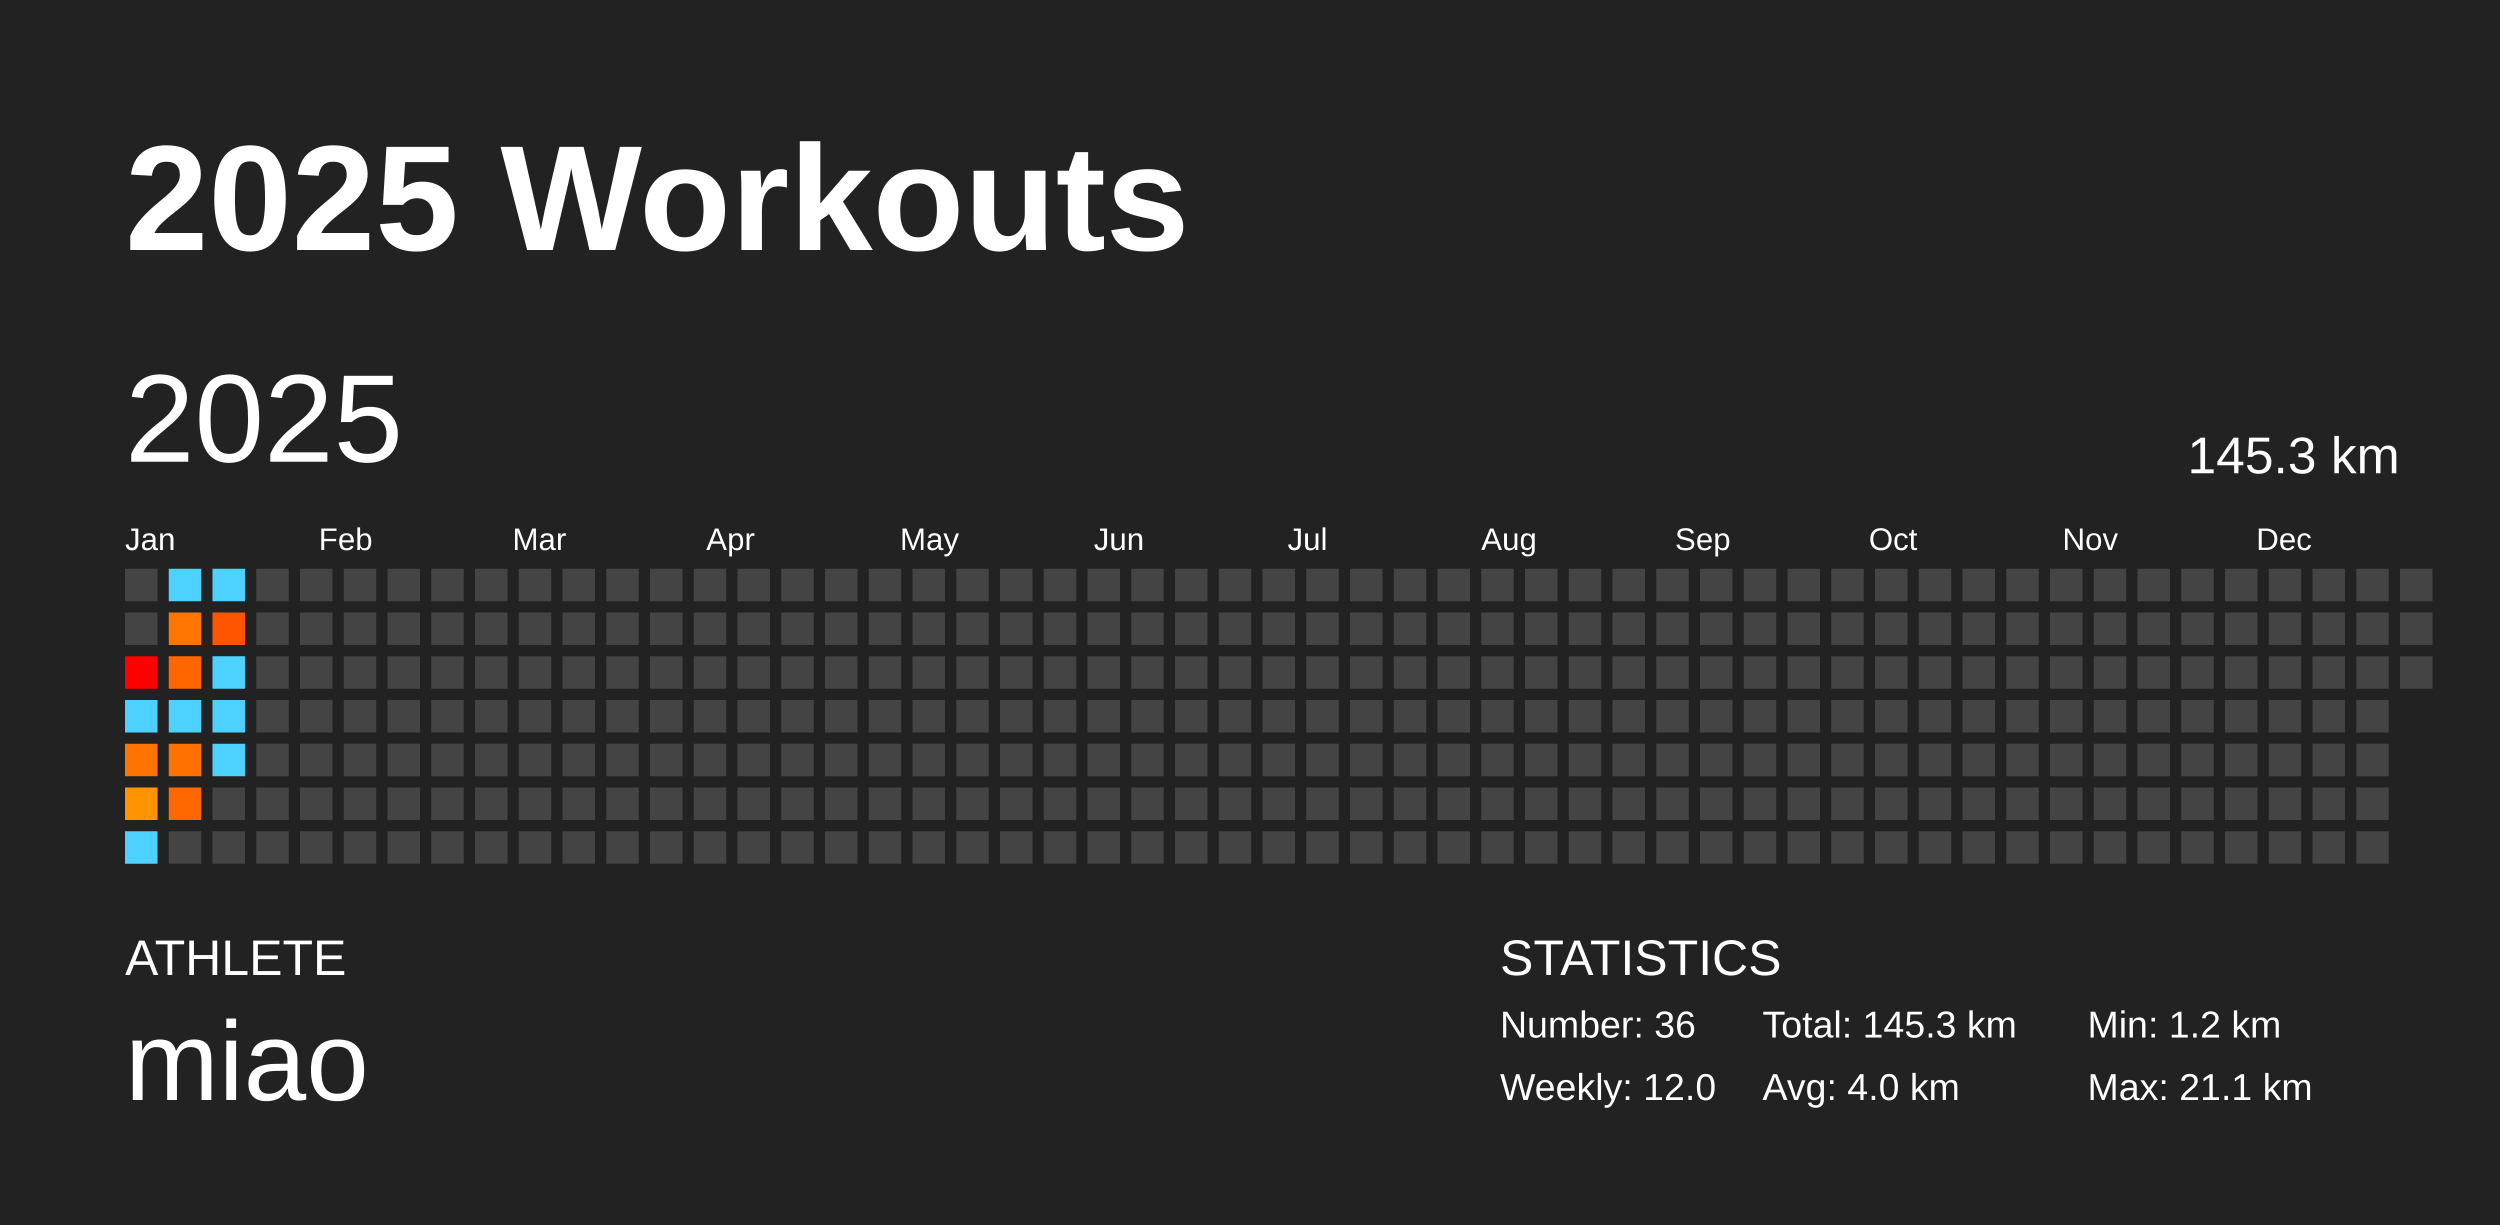
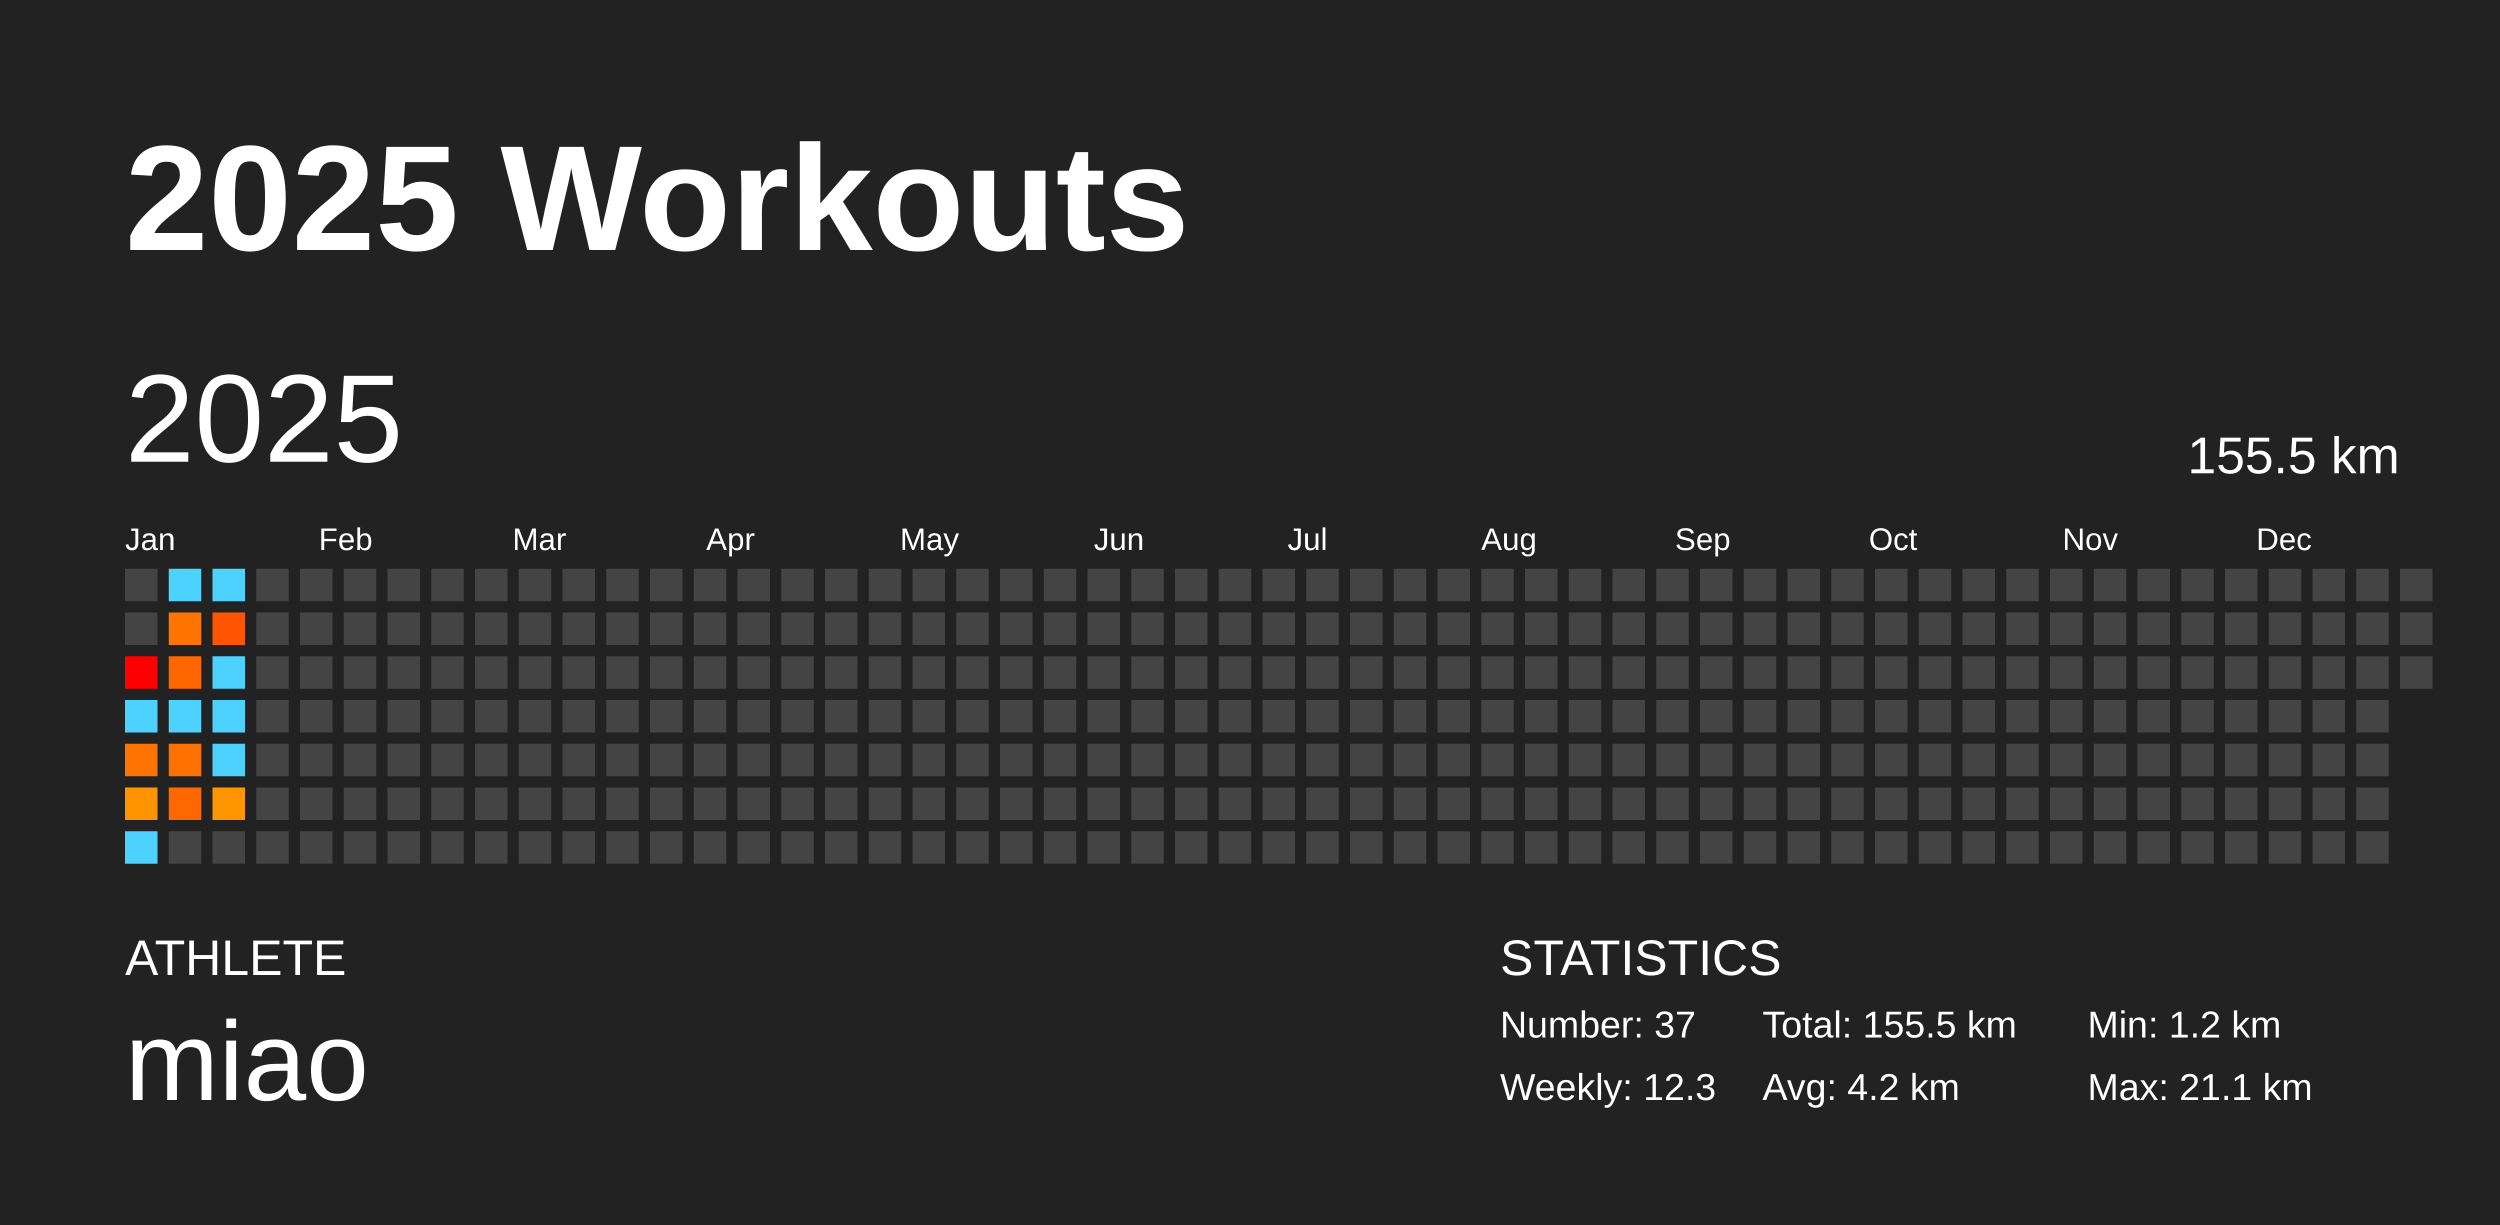
<svg xmlns="http://www.w3.org/2000/svg" baseProfile="full" height="98mm" version="1.1" viewBox="0,0,200,98" width="200mm">
  <defs />
  <rect fill="#222222" height="98" width="200" x="0" y="0" />
  <text fill="#FFFFFF" style="font-size:12px; font-family:Arial; font-weight:bold;" x="10" y="20">2025 Workouts</text>
  <text fill="#FFFFFF" style="font-size:4px; font-family:Arial" x="10" y="78">ATHLETE</text>
  <text fill="#FFFFFF" style="font-size:9px; font-family:Arial" x="10" y="88">miao</text>
  <text fill="#FFFFFF" style="font-size:4px; font-family:Arial" x="120" y="78">STATISTICS</text>
-   <text fill="#FFFFFF" style="font-size:3px; font-family:Arial" x="120" y="83">Number: 36</text>
-   <text fill="#FFFFFF" style="font-size:3px; font-family:Arial" x="120" y="88">Weekly: 12.0</text>
-   <text fill="#FFFFFF" style="font-size:3px; font-family:Arial" x="141" y="83">Total: 145.3 km</text>
-   <text fill="#FFFFFF" style="font-size:3px; font-family:Arial" x="141" y="88">Avg: 4.0 km</text>
+   <text fill="#FFFFFF" style="font-size:3px; font-family:Arial" x="120" y="83">Number: 37</text>
+   <text fill="#FFFFFF" style="font-size:3px; font-family:Arial" x="120" y="88">Weekly: 12.3</text>
+   <text fill="#FFFFFF" style="font-size:3px; font-family:Arial" x="141" y="83">Total: 155.5 km</text>
+   <text fill="#FFFFFF" style="font-size:3px; font-family:Arial" x="141" y="88">Avg: 4.2 km</text>
  <text fill="#FFFFFF" style="font-size:3px; font-family:Arial" x="167" y="83">Min: 1.2 km</text>
  <text fill="#FFFFFF" style="font-size:3px; font-family:Arial" x="167" y="88">Max: 21.1 km</text>
  <text dominant-baseline="hanging" fill="#FFFFFF" style="font-size:10.0px; font-family:Arial;" x="10" y="30">2025</text>
-   <text dominant-baseline="hanging" fill="#FFFFFF" style="font-size:4.125px; font-family:Arial;" x="175" y="35">145.3 km</text>
+   <text dominant-baseline="hanging" fill="#FFFFFF" style="font-size:4.125px; font-family:Arial;" x="175" y="35">155.5 km</text>
  <text fill="#FFFFFF" style="font-size:2.5px; font-family:Arial" x="10.0" y="44">Jan</text>
  <text fill="#FFFFFF" style="font-size:2.5px; font-family:Arial" x="25.5" y="44">Feb</text>
  <text fill="#FFFFFF" style="font-size:2.5px; font-family:Arial" x="41.0" y="44">Mar</text>
  <text fill="#FFFFFF" style="font-size:2.5px; font-family:Arial" x="56.5" y="44">Apr</text>
  <text fill="#FFFFFF" style="font-size:2.5px; font-family:Arial" x="72.0" y="44">May</text>
  <text fill="#FFFFFF" style="font-size:2.5px; font-family:Arial" x="87.5" y="44">Jun</text>
  <text fill="#FFFFFF" style="font-size:2.5px; font-family:Arial" x="103.0" y="44">Jul</text>
  <text fill="#FFFFFF" style="font-size:2.5px; font-family:Arial" x="118.5" y="44">Aug</text>
  <text fill="#FFFFFF" style="font-size:2.5px; font-family:Arial" x="134.0" y="44">Sep</text>
  <text fill="#FFFFFF" style="font-size:2.5px; font-family:Arial" x="149.5" y="44">Oct</text>
  <text fill="#FFFFFF" style="font-size:2.5px; font-family:Arial" x="165.0" y="44">Nov</text>
  <text fill="#FFFFFF" style="font-size:2.5px; font-family:Arial" x="180.5" y="44">Dec</text>
  <rect fill="#444444" height="2.6" width="2.6" x="10.0" y="45.5" />
  <rect fill="#444444" height="2.6" width="2.6" x="10.0" y="49.0" />
  <rect fill="red" height="2.6" width="2.6" x="10.0" y="52.5" />
  <rect fill="#4dd2ff" height="2.6" width="2.6" x="10.0" y="56.0" />
  <rect fill="#ff7300" height="2.6" width="2.6" x="10.0" y="59.5" />
  <rect fill="#ff9400" height="2.6" width="2.6" x="10.0" y="63.0" />
  <rect fill="#4dd2ff" height="2.6" width="2.6" x="10.0" y="66.5" />
  <rect fill="#4dd2ff" height="2.6" width="2.6" x="13.5" y="45.5" />
  <rect fill="#ff7500" height="2.6" width="2.6" x="13.5" y="49.0" />
  <rect fill="#ff6600" height="2.6" width="2.6" x="13.5" y="52.5" />
  <rect fill="#4dd2ff" height="2.6" width="2.6" x="13.5" y="56.0" />
  <rect fill="#ff7100" height="2.6" width="2.6" x="13.5" y="59.5" />
  <rect fill="#ff6800" height="2.6" width="2.6" x="13.5" y="63.0" />
  <rect fill="#444444" height="2.6" width="2.6" x="13.5" y="66.5" />
  <rect fill="#4dd2ff" height="2.6" width="2.6" x="17.0" y="45.5" />
  <rect fill="#ff5500" height="2.6" width="2.6" x="17.0" y="49.0" />
  <rect fill="#4dd2ff" height="2.6" width="2.6" x="17.0" y="52.5" />
  <rect fill="#4dd2ff" height="2.6" width="2.6" x="17.0" y="56.0" />
  <rect fill="#4dd2ff" height="2.6" width="2.6" x="17.0" y="59.5" />
-   <rect fill="#444444" height="2.6" width="2.6" x="17.0" y="63.0" />
+   <rect fill="#ff9600" height="2.6" width="2.6" x="17.0" y="63.0" />
  <rect fill="#444444" height="2.6" width="2.6" x="17.0" y="66.5" />
  <rect fill="#444444" height="2.6" width="2.6" x="20.5" y="45.5" />
  <rect fill="#444444" height="2.6" width="2.6" x="20.5" y="49.0" />
  <rect fill="#444444" height="2.6" width="2.6" x="20.5" y="52.5" />
  <rect fill="#444444" height="2.6" width="2.6" x="20.5" y="56.0" />
  <rect fill="#444444" height="2.6" width="2.6" x="20.5" y="59.5" />
  <rect fill="#444444" height="2.6" width="2.6" x="20.5" y="63.0" />
  <rect fill="#444444" height="2.6" width="2.6" x="20.5" y="66.5" />
  <rect fill="#444444" height="2.6" width="2.6" x="24.0" y="45.5" />
  <rect fill="#444444" height="2.6" width="2.6" x="24.0" y="49.0" />
  <rect fill="#444444" height="2.6" width="2.6" x="24.0" y="52.5" />
  <rect fill="#444444" height="2.6" width="2.6" x="24.0" y="56.0" />
  <rect fill="#444444" height="2.6" width="2.6" x="24.0" y="59.5" />
  <rect fill="#444444" height="2.6" width="2.6" x="24.0" y="63.0" />
  <rect fill="#444444" height="2.6" width="2.6" x="24.0" y="66.5" />
  <rect fill="#444444" height="2.6" width="2.6" x="27.5" y="45.5" />
  <rect fill="#444444" height="2.6" width="2.6" x="27.5" y="49.0" />
  <rect fill="#444444" height="2.6" width="2.6" x="27.5" y="52.5" />
  <rect fill="#444444" height="2.6" width="2.6" x="27.5" y="56.0" />
  <rect fill="#444444" height="2.6" width="2.6" x="27.5" y="59.5" />
  <rect fill="#444444" height="2.6" width="2.6" x="27.5" y="63.0" />
  <rect fill="#444444" height="2.6" width="2.6" x="27.5" y="66.5" />
  <rect fill="#444444" height="2.6" width="2.6" x="31.0" y="45.5" />
  <rect fill="#444444" height="2.6" width="2.6" x="31.0" y="49.0" />
  <rect fill="#444444" height="2.6" width="2.6" x="31.0" y="52.5" />
  <rect fill="#444444" height="2.6" width="2.6" x="31.0" y="56.0" />
  <rect fill="#444444" height="2.6" width="2.6" x="31.0" y="59.5" />
  <rect fill="#444444" height="2.6" width="2.6" x="31.0" y="63.0" />
  <rect fill="#444444" height="2.6" width="2.6" x="31.0" y="66.5" />
  <rect fill="#444444" height="2.6" width="2.6" x="34.5" y="45.5" />
  <rect fill="#444444" height="2.6" width="2.6" x="34.5" y="49.0" />
  <rect fill="#444444" height="2.6" width="2.6" x="34.5" y="52.5" />
  <rect fill="#444444" height="2.6" width="2.6" x="34.5" y="56.0" />
  <rect fill="#444444" height="2.6" width="2.6" x="34.5" y="59.5" />
  <rect fill="#444444" height="2.6" width="2.6" x="34.5" y="63.0" />
  <rect fill="#444444" height="2.6" width="2.6" x="34.5" y="66.5" />
  <rect fill="#444444" height="2.6" width="2.6" x="38.0" y="45.5" />
  <rect fill="#444444" height="2.6" width="2.6" x="38.0" y="49.0" />
  <rect fill="#444444" height="2.6" width="2.6" x="38.0" y="52.5" />
  <rect fill="#444444" height="2.6" width="2.6" x="38.0" y="56.0" />
  <rect fill="#444444" height="2.6" width="2.6" x="38.0" y="59.5" />
  <rect fill="#444444" height="2.6" width="2.6" x="38.0" y="63.0" />
  <rect fill="#444444" height="2.6" width="2.6" x="38.0" y="66.5" />
  <rect fill="#444444" height="2.6" width="2.6" x="41.5" y="45.5" />
  <rect fill="#444444" height="2.6" width="2.6" x="41.5" y="49.0" />
  <rect fill="#444444" height="2.6" width="2.6" x="41.5" y="52.5" />
  <rect fill="#444444" height="2.6" width="2.6" x="41.5" y="56.0" />
  <rect fill="#444444" height="2.6" width="2.6" x="41.5" y="59.5" />
  <rect fill="#444444" height="2.6" width="2.6" x="41.5" y="63.0" />
  <rect fill="#444444" height="2.6" width="2.6" x="41.5" y="66.5" />
  <rect fill="#444444" height="2.6" width="2.6" x="45.0" y="45.5" />
  <rect fill="#444444" height="2.6" width="2.6" x="45.0" y="49.0" />
  <rect fill="#444444" height="2.6" width="2.6" x="45.0" y="52.5" />
  <rect fill="#444444" height="2.6" width="2.6" x="45.0" y="56.0" />
  <rect fill="#444444" height="2.6" width="2.6" x="45.0" y="59.5" />
  <rect fill="#444444" height="2.6" width="2.6" x="45.0" y="63.0" />
  <rect fill="#444444" height="2.6" width="2.6" x="45.0" y="66.5" />
  <rect fill="#444444" height="2.6" width="2.6" x="48.5" y="45.5" />
  <rect fill="#444444" height="2.6" width="2.6" x="48.5" y="49.0" />
  <rect fill="#444444" height="2.6" width="2.6" x="48.5" y="52.5" />
  <rect fill="#444444" height="2.6" width="2.6" x="48.5" y="56.0" />
  <rect fill="#444444" height="2.6" width="2.6" x="48.5" y="59.5" />
  <rect fill="#444444" height="2.6" width="2.6" x="48.5" y="63.0" />
  <rect fill="#444444" height="2.6" width="2.6" x="48.5" y="66.5" />
  <rect fill="#444444" height="2.6" width="2.6" x="52.0" y="45.5" />
  <rect fill="#444444" height="2.6" width="2.6" x="52.0" y="49.0" />
  <rect fill="#444444" height="2.6" width="2.6" x="52.0" y="52.5" />
  <rect fill="#444444" height="2.6" width="2.6" x="52.0" y="56.0" />
  <rect fill="#444444" height="2.6" width="2.6" x="52.0" y="59.5" />
  <rect fill="#444444" height="2.6" width="2.6" x="52.0" y="63.0" />
  <rect fill="#444444" height="2.6" width="2.6" x="52.0" y="66.5" />
  <rect fill="#444444" height="2.6" width="2.6" x="55.5" y="45.5" />
  <rect fill="#444444" height="2.6" width="2.6" x="55.5" y="49.0" />
  <rect fill="#444444" height="2.6" width="2.6" x="55.5" y="52.5" />
  <rect fill="#444444" height="2.6" width="2.6" x="55.5" y="56.0" />
  <rect fill="#444444" height="2.6" width="2.6" x="55.5" y="59.5" />
  <rect fill="#444444" height="2.6" width="2.6" x="55.5" y="63.0" />
  <rect fill="#444444" height="2.6" width="2.6" x="55.5" y="66.5" />
  <rect fill="#444444" height="2.6" width="2.6" x="59.0" y="45.5" />
  <rect fill="#444444" height="2.6" width="2.6" x="59.0" y="49.0" />
  <rect fill="#444444" height="2.6" width="2.6" x="59.0" y="52.5" />
  <rect fill="#444444" height="2.6" width="2.6" x="59.0" y="56.0" />
  <rect fill="#444444" height="2.6" width="2.6" x="59.0" y="59.5" />
  <rect fill="#444444" height="2.6" width="2.6" x="59.0" y="63.0" />
  <rect fill="#444444" height="2.6" width="2.6" x="59.0" y="66.5" />
  <rect fill="#444444" height="2.6" width="2.6" x="62.5" y="45.5" />
  <rect fill="#444444" height="2.6" width="2.6" x="62.5" y="49.0" />
  <rect fill="#444444" height="2.6" width="2.6" x="62.5" y="52.5" />
  <rect fill="#444444" height="2.6" width="2.6" x="62.5" y="56.0" />
  <rect fill="#444444" height="2.6" width="2.6" x="62.5" y="59.5" />
  <rect fill="#444444" height="2.6" width="2.6" x="62.5" y="63.0" />
  <rect fill="#444444" height="2.6" width="2.6" x="62.5" y="66.5" />
  <rect fill="#444444" height="2.6" width="2.6" x="66.0" y="45.5" />
  <rect fill="#444444" height="2.6" width="2.6" x="66.0" y="49.0" />
  <rect fill="#444444" height="2.6" width="2.6" x="66.0" y="52.5" />
  <rect fill="#444444" height="2.6" width="2.6" x="66.0" y="56.0" />
  <rect fill="#444444" height="2.6" width="2.6" x="66.0" y="59.5" />
  <rect fill="#444444" height="2.6" width="2.6" x="66.0" y="63.0" />
  <rect fill="#444444" height="2.6" width="2.6" x="66.0" y="66.5" />
  <rect fill="#444444" height="2.6" width="2.6" x="69.5" y="45.5" />
  <rect fill="#444444" height="2.6" width="2.6" x="69.5" y="49.0" />
  <rect fill="#444444" height="2.6" width="2.6" x="69.5" y="52.5" />
  <rect fill="#444444" height="2.6" width="2.6" x="69.5" y="56.0" />
  <rect fill="#444444" height="2.6" width="2.6" x="69.5" y="59.5" />
  <rect fill="#444444" height="2.6" width="2.6" x="69.5" y="63.0" />
  <rect fill="#444444" height="2.6" width="2.6" x="69.5" y="66.5" />
  <rect fill="#444444" height="2.6" width="2.6" x="73.0" y="45.5" />
  <rect fill="#444444" height="2.6" width="2.6" x="73.0" y="49.0" />
  <rect fill="#444444" height="2.6" width="2.6" x="73.0" y="52.5" />
  <rect fill="#444444" height="2.6" width="2.6" x="73.0" y="56.0" />
  <rect fill="#444444" height="2.6" width="2.6" x="73.0" y="59.5" />
  <rect fill="#444444" height="2.6" width="2.6" x="73.0" y="63.0" />
  <rect fill="#444444" height="2.6" width="2.6" x="73.0" y="66.5" />
  <rect fill="#444444" height="2.6" width="2.6" x="76.5" y="45.5" />
  <rect fill="#444444" height="2.6" width="2.6" x="76.5" y="49.0" />
  <rect fill="#444444" height="2.6" width="2.6" x="76.5" y="52.5" />
  <rect fill="#444444" height="2.6" width="2.6" x="76.5" y="56.0" />
  <rect fill="#444444" height="2.6" width="2.6" x="76.5" y="59.5" />
  <rect fill="#444444" height="2.6" width="2.6" x="76.5" y="63.0" />
  <rect fill="#444444" height="2.6" width="2.6" x="76.5" y="66.5" />
  <rect fill="#444444" height="2.6" width="2.6" x="80.0" y="45.5" />
  <rect fill="#444444" height="2.6" width="2.6" x="80.0" y="49.0" />
  <rect fill="#444444" height="2.6" width="2.6" x="80.0" y="52.5" />
  <rect fill="#444444" height="2.6" width="2.6" x="80.0" y="56.0" />
  <rect fill="#444444" height="2.6" width="2.6" x="80.0" y="59.5" />
  <rect fill="#444444" height="2.6" width="2.6" x="80.0" y="63.0" />
  <rect fill="#444444" height="2.6" width="2.6" x="80.0" y="66.5" />
  <rect fill="#444444" height="2.6" width="2.6" x="83.5" y="45.5" />
  <rect fill="#444444" height="2.6" width="2.6" x="83.5" y="49.0" />
  <rect fill="#444444" height="2.6" width="2.6" x="83.5" y="52.5" />
  <rect fill="#444444" height="2.6" width="2.6" x="83.5" y="56.0" />
  <rect fill="#444444" height="2.6" width="2.6" x="83.5" y="59.5" />
  <rect fill="#444444" height="2.6" width="2.6" x="83.5" y="63.0" />
  <rect fill="#444444" height="2.6" width="2.6" x="83.5" y="66.5" />
  <rect fill="#444444" height="2.6" width="2.6" x="87.0" y="45.5" />
  <rect fill="#444444" height="2.6" width="2.6" x="87.0" y="49.0" />
  <rect fill="#444444" height="2.6" width="2.6" x="87.0" y="52.5" />
  <rect fill="#444444" height="2.6" width="2.6" x="87.0" y="56.0" />
  <rect fill="#444444" height="2.6" width="2.6" x="87.0" y="59.5" />
  <rect fill="#444444" height="2.6" width="2.6" x="87.0" y="63.0" />
  <rect fill="#444444" height="2.6" width="2.6" x="87.0" y="66.5" />
  <rect fill="#444444" height="2.6" width="2.6" x="90.5" y="45.5" />
  <rect fill="#444444" height="2.6" width="2.6" x="90.5" y="49.0" />
  <rect fill="#444444" height="2.6" width="2.6" x="90.5" y="52.5" />
  <rect fill="#444444" height="2.6" width="2.6" x="90.5" y="56.0" />
  <rect fill="#444444" height="2.6" width="2.6" x="90.5" y="59.5" />
  <rect fill="#444444" height="2.6" width="2.6" x="90.5" y="63.0" />
  <rect fill="#444444" height="2.6" width="2.6" x="90.5" y="66.5" />
  <rect fill="#444444" height="2.6" width="2.6" x="94.0" y="45.5" />
  <rect fill="#444444" height="2.6" width="2.6" x="94.0" y="49.0" />
  <rect fill="#444444" height="2.6" width="2.6" x="94.0" y="52.5" />
  <rect fill="#444444" height="2.6" width="2.6" x="94.0" y="56.0" />
  <rect fill="#444444" height="2.6" width="2.6" x="94.0" y="59.5" />
  <rect fill="#444444" height="2.6" width="2.6" x="94.0" y="63.0" />
  <rect fill="#444444" height="2.6" width="2.6" x="94.0" y="66.5" />
  <rect fill="#444444" height="2.6" width="2.6" x="97.5" y="45.5" />
  <rect fill="#444444" height="2.6" width="2.6" x="97.5" y="49.0" />
  <rect fill="#444444" height="2.6" width="2.6" x="97.5" y="52.5" />
  <rect fill="#444444" height="2.6" width="2.6" x="97.5" y="56.0" />
  <rect fill="#444444" height="2.6" width="2.6" x="97.5" y="59.5" />
  <rect fill="#444444" height="2.6" width="2.6" x="97.5" y="63.0" />
  <rect fill="#444444" height="2.6" width="2.6" x="97.5" y="66.5" />
  <rect fill="#444444" height="2.6" width="2.6" x="101.0" y="45.5" />
  <rect fill="#444444" height="2.6" width="2.6" x="101.0" y="49.0" />
  <rect fill="#444444" height="2.6" width="2.6" x="101.0" y="52.5" />
  <rect fill="#444444" height="2.6" width="2.6" x="101.0" y="56.0" />
  <rect fill="#444444" height="2.6" width="2.6" x="101.0" y="59.5" />
  <rect fill="#444444" height="2.6" width="2.6" x="101.0" y="63.0" />
  <rect fill="#444444" height="2.6" width="2.6" x="101.0" y="66.5" />
  <rect fill="#444444" height="2.6" width="2.6" x="104.5" y="45.5" />
  <rect fill="#444444" height="2.6" width="2.6" x="104.5" y="49.0" />
  <rect fill="#444444" height="2.6" width="2.6" x="104.5" y="52.5" />
  <rect fill="#444444" height="2.6" width="2.6" x="104.5" y="56.0" />
  <rect fill="#444444" height="2.6" width="2.6" x="104.5" y="59.5" />
  <rect fill="#444444" height="2.6" width="2.6" x="104.5" y="63.0" />
  <rect fill="#444444" height="2.6" width="2.6" x="104.5" y="66.5" />
  <rect fill="#444444" height="2.6" width="2.6" x="108.0" y="45.5" />
  <rect fill="#444444" height="2.6" width="2.6" x="108.0" y="49.0" />
  <rect fill="#444444" height="2.6" width="2.6" x="108.0" y="52.5" />
  <rect fill="#444444" height="2.6" width="2.6" x="108.0" y="56.0" />
  <rect fill="#444444" height="2.6" width="2.6" x="108.0" y="59.5" />
  <rect fill="#444444" height="2.6" width="2.6" x="108.0" y="63.0" />
  <rect fill="#444444" height="2.6" width="2.6" x="108.0" y="66.5" />
  <rect fill="#444444" height="2.6" width="2.6" x="111.5" y="45.5" />
  <rect fill="#444444" height="2.6" width="2.6" x="111.5" y="49.0" />
  <rect fill="#444444" height="2.6" width="2.6" x="111.5" y="52.5" />
  <rect fill="#444444" height="2.6" width="2.6" x="111.5" y="56.0" />
  <rect fill="#444444" height="2.6" width="2.6" x="111.5" y="59.5" />
  <rect fill="#444444" height="2.6" width="2.6" x="111.5" y="63.0" />
  <rect fill="#444444" height="2.6" width="2.6" x="111.5" y="66.5" />
  <rect fill="#444444" height="2.6" width="2.6" x="115.0" y="45.5" />
  <rect fill="#444444" height="2.6" width="2.6" x="115.0" y="49.0" />
  <rect fill="#444444" height="2.6" width="2.6" x="115.0" y="52.5" />
  <rect fill="#444444" height="2.6" width="2.6" x="115.0" y="56.0" />
  <rect fill="#444444" height="2.6" width="2.6" x="115.0" y="59.5" />
  <rect fill="#444444" height="2.6" width="2.6" x="115.0" y="63.0" />
  <rect fill="#444444" height="2.6" width="2.6" x="115.0" y="66.5" />
  <rect fill="#444444" height="2.6" width="2.6" x="118.5" y="45.5" />
  <rect fill="#444444" height="2.6" width="2.6" x="118.5" y="49.0" />
  <rect fill="#444444" height="2.6" width="2.6" x="118.5" y="52.5" />
  <rect fill="#444444" height="2.6" width="2.6" x="118.5" y="56.0" />
  <rect fill="#444444" height="2.6" width="2.6" x="118.5" y="59.5" />
  <rect fill="#444444" height="2.6" width="2.6" x="118.5" y="63.0" />
  <rect fill="#444444" height="2.6" width="2.6" x="118.5" y="66.5" />
  <rect fill="#444444" height="2.6" width="2.6" x="122.0" y="45.5" />
  <rect fill="#444444" height="2.6" width="2.6" x="122.0" y="49.0" />
  <rect fill="#444444" height="2.6" width="2.6" x="122.0" y="52.5" />
  <rect fill="#444444" height="2.6" width="2.6" x="122.0" y="56.0" />
  <rect fill="#444444" height="2.6" width="2.6" x="122.0" y="59.5" />
  <rect fill="#444444" height="2.6" width="2.6" x="122.0" y="63.0" />
  <rect fill="#444444" height="2.6" width="2.6" x="122.0" y="66.5" />
  <rect fill="#444444" height="2.6" width="2.6" x="125.5" y="45.5" />
  <rect fill="#444444" height="2.6" width="2.6" x="125.5" y="49.0" />
  <rect fill="#444444" height="2.6" width="2.6" x="125.5" y="52.5" />
  <rect fill="#444444" height="2.6" width="2.6" x="125.5" y="56.0" />
  <rect fill="#444444" height="2.6" width="2.6" x="125.5" y="59.5" />
  <rect fill="#444444" height="2.6" width="2.6" x="125.5" y="63.0" />
  <rect fill="#444444" height="2.6" width="2.6" x="125.5" y="66.5" />
  <rect fill="#444444" height="2.6" width="2.6" x="129.0" y="45.5" />
  <rect fill="#444444" height="2.6" width="2.6" x="129.0" y="49.0" />
  <rect fill="#444444" height="2.6" width="2.6" x="129.0" y="52.5" />
  <rect fill="#444444" height="2.6" width="2.6" x="129.0" y="56.0" />
  <rect fill="#444444" height="2.6" width="2.6" x="129.0" y="59.5" />
  <rect fill="#444444" height="2.6" width="2.6" x="129.0" y="63.0" />
  <rect fill="#444444" height="2.6" width="2.6" x="129.0" y="66.5" />
  <rect fill="#444444" height="2.6" width="2.6" x="132.5" y="45.5" />
  <rect fill="#444444" height="2.6" width="2.6" x="132.5" y="49.0" />
  <rect fill="#444444" height="2.6" width="2.6" x="132.5" y="52.5" />
  <rect fill="#444444" height="2.6" width="2.6" x="132.5" y="56.0" />
  <rect fill="#444444" height="2.6" width="2.6" x="132.5" y="59.5" />
  <rect fill="#444444" height="2.6" width="2.6" x="132.5" y="63.0" />
  <rect fill="#444444" height="2.6" width="2.6" x="132.5" y="66.5" />
  <rect fill="#444444" height="2.6" width="2.6" x="136.0" y="45.5" />
  <rect fill="#444444" height="2.6" width="2.6" x="136.0" y="49.0" />
  <rect fill="#444444" height="2.6" width="2.6" x="136.0" y="52.5" />
  <rect fill="#444444" height="2.6" width="2.6" x="136.0" y="56.0" />
  <rect fill="#444444" height="2.6" width="2.6" x="136.0" y="59.5" />
  <rect fill="#444444" height="2.6" width="2.6" x="136.0" y="63.0" />
  <rect fill="#444444" height="2.6" width="2.6" x="136.0" y="66.5" />
  <rect fill="#444444" height="2.6" width="2.6" x="139.5" y="45.5" />
  <rect fill="#444444" height="2.6" width="2.6" x="139.5" y="49.0" />
  <rect fill="#444444" height="2.6" width="2.6" x="139.5" y="52.5" />
  <rect fill="#444444" height="2.6" width="2.6" x="139.5" y="56.0" />
  <rect fill="#444444" height="2.6" width="2.6" x="139.5" y="59.5" />
  <rect fill="#444444" height="2.6" width="2.6" x="139.5" y="63.0" />
  <rect fill="#444444" height="2.6" width="2.6" x="139.5" y="66.5" />
  <rect fill="#444444" height="2.6" width="2.6" x="143.0" y="45.5" />
  <rect fill="#444444" height="2.6" width="2.6" x="143.0" y="49.0" />
  <rect fill="#444444" height="2.6" width="2.6" x="143.0" y="52.5" />
  <rect fill="#444444" height="2.6" width="2.6" x="143.0" y="56.0" />
  <rect fill="#444444" height="2.6" width="2.6" x="143.0" y="59.5" />
  <rect fill="#444444" height="2.6" width="2.6" x="143.0" y="63.0" />
  <rect fill="#444444" height="2.6" width="2.6" x="143.0" y="66.5" />
  <rect fill="#444444" height="2.6" width="2.6" x="146.5" y="45.5" />
  <rect fill="#444444" height="2.6" width="2.6" x="146.5" y="49.0" />
  <rect fill="#444444" height="2.6" width="2.6" x="146.5" y="52.5" />
  <rect fill="#444444" height="2.6" width="2.6" x="146.5" y="56.0" />
  <rect fill="#444444" height="2.6" width="2.6" x="146.5" y="59.5" />
  <rect fill="#444444" height="2.6" width="2.6" x="146.5" y="63.0" />
  <rect fill="#444444" height="2.6" width="2.6" x="146.5" y="66.5" />
  <rect fill="#444444" height="2.6" width="2.6" x="150.0" y="45.5" />
  <rect fill="#444444" height="2.6" width="2.6" x="150.0" y="49.0" />
  <rect fill="#444444" height="2.6" width="2.6" x="150.0" y="52.5" />
  <rect fill="#444444" height="2.6" width="2.6" x="150.0" y="56.0" />
  <rect fill="#444444" height="2.6" width="2.6" x="150.0" y="59.5" />
  <rect fill="#444444" height="2.6" width="2.6" x="150.0" y="63.0" />
  <rect fill="#444444" height="2.6" width="2.6" x="150.0" y="66.5" />
  <rect fill="#444444" height="2.6" width="2.6" x="153.5" y="45.5" />
  <rect fill="#444444" height="2.6" width="2.6" x="153.5" y="49.0" />
  <rect fill="#444444" height="2.6" width="2.6" x="153.5" y="52.5" />
  <rect fill="#444444" height="2.6" width="2.6" x="153.5" y="56.0" />
  <rect fill="#444444" height="2.6" width="2.6" x="153.5" y="59.5" />
  <rect fill="#444444" height="2.6" width="2.6" x="153.5" y="63.0" />
  <rect fill="#444444" height="2.6" width="2.6" x="153.5" y="66.5" />
  <rect fill="#444444" height="2.6" width="2.6" x="157.0" y="45.5" />
  <rect fill="#444444" height="2.6" width="2.6" x="157.0" y="49.0" />
  <rect fill="#444444" height="2.6" width="2.6" x="157.0" y="52.5" />
  <rect fill="#444444" height="2.6" width="2.6" x="157.0" y="56.0" />
  <rect fill="#444444" height="2.6" width="2.6" x="157.0" y="59.5" />
  <rect fill="#444444" height="2.6" width="2.6" x="157.0" y="63.0" />
  <rect fill="#444444" height="2.6" width="2.6" x="157.0" y="66.5" />
  <rect fill="#444444" height="2.6" width="2.6" x="160.5" y="45.5" />
  <rect fill="#444444" height="2.6" width="2.6" x="160.5" y="49.0" />
  <rect fill="#444444" height="2.6" width="2.6" x="160.5" y="52.5" />
  <rect fill="#444444" height="2.6" width="2.6" x="160.5" y="56.0" />
  <rect fill="#444444" height="2.6" width="2.6" x="160.5" y="59.5" />
  <rect fill="#444444" height="2.6" width="2.6" x="160.5" y="63.0" />
  <rect fill="#444444" height="2.6" width="2.6" x="160.5" y="66.5" />
  <rect fill="#444444" height="2.6" width="2.6" x="164.0" y="45.5" />
  <rect fill="#444444" height="2.6" width="2.6" x="164.0" y="49.0" />
  <rect fill="#444444" height="2.6" width="2.6" x="164.0" y="52.5" />
  <rect fill="#444444" height="2.6" width="2.6" x="164.0" y="56.0" />
  <rect fill="#444444" height="2.6" width="2.6" x="164.0" y="59.5" />
  <rect fill="#444444" height="2.6" width="2.6" x="164.0" y="63.0" />
  <rect fill="#444444" height="2.6" width="2.6" x="164.0" y="66.5" />
  <rect fill="#444444" height="2.6" width="2.6" x="167.5" y="45.5" />
  <rect fill="#444444" height="2.6" width="2.6" x="167.5" y="49.0" />
  <rect fill="#444444" height="2.6" width="2.6" x="167.5" y="52.5" />
  <rect fill="#444444" height="2.6" width="2.6" x="167.5" y="56.0" />
  <rect fill="#444444" height="2.6" width="2.6" x="167.5" y="59.5" />
  <rect fill="#444444" height="2.6" width="2.6" x="167.5" y="63.0" />
  <rect fill="#444444" height="2.6" width="2.6" x="167.5" y="66.5" />
  <rect fill="#444444" height="2.6" width="2.6" x="171.0" y="45.5" />
  <rect fill="#444444" height="2.6" width="2.6" x="171.0" y="49.0" />
  <rect fill="#444444" height="2.6" width="2.6" x="171.0" y="52.5" />
  <rect fill="#444444" height="2.6" width="2.6" x="171.0" y="56.0" />
  <rect fill="#444444" height="2.6" width="2.6" x="171.0" y="59.5" />
  <rect fill="#444444" height="2.6" width="2.6" x="171.0" y="63.0" />
  <rect fill="#444444" height="2.6" width="2.6" x="171.0" y="66.5" />
  <rect fill="#444444" height="2.6" width="2.6" x="174.5" y="45.5" />
  <rect fill="#444444" height="2.6" width="2.6" x="174.5" y="49.0" />
  <rect fill="#444444" height="2.6" width="2.6" x="174.5" y="52.5" />
  <rect fill="#444444" height="2.6" width="2.6" x="174.5" y="56.0" />
  <rect fill="#444444" height="2.6" width="2.6" x="174.5" y="59.5" />
  <rect fill="#444444" height="2.6" width="2.6" x="174.5" y="63.0" />
  <rect fill="#444444" height="2.6" width="2.6" x="174.5" y="66.5" />
  <rect fill="#444444" height="2.6" width="2.6" x="178.0" y="45.5" />
  <rect fill="#444444" height="2.6" width="2.6" x="178.0" y="49.0" />
  <rect fill="#444444" height="2.6" width="2.6" x="178.0" y="52.5" />
  <rect fill="#444444" height="2.6" width="2.6" x="178.0" y="56.0" />
  <rect fill="#444444" height="2.6" width="2.6" x="178.0" y="59.5" />
  <rect fill="#444444" height="2.6" width="2.6" x="178.0" y="63.0" />
  <rect fill="#444444" height="2.6" width="2.6" x="178.0" y="66.5" />
  <rect fill="#444444" height="2.6" width="2.6" x="181.5" y="45.5" />
  <rect fill="#444444" height="2.6" width="2.6" x="181.5" y="49.0" />
  <rect fill="#444444" height="2.6" width="2.6" x="181.5" y="52.5" />
  <rect fill="#444444" height="2.6" width="2.6" x="181.5" y="56.0" />
  <rect fill="#444444" height="2.6" width="2.6" x="181.5" y="59.5" />
  <rect fill="#444444" height="2.6" width="2.6" x="181.5" y="63.0" />
  <rect fill="#444444" height="2.6" width="2.6" x="181.5" y="66.5" />
  <rect fill="#444444" height="2.6" width="2.6" x="185.0" y="45.5" />
  <rect fill="#444444" height="2.6" width="2.6" x="185.0" y="49.0" />
  <rect fill="#444444" height="2.6" width="2.6" x="185.0" y="52.5" />
  <rect fill="#444444" height="2.6" width="2.6" x="185.0" y="56.0" />
  <rect fill="#444444" height="2.6" width="2.6" x="185.0" y="59.5" />
  <rect fill="#444444" height="2.6" width="2.6" x="185.0" y="63.0" />
  <rect fill="#444444" height="2.6" width="2.6" x="185.0" y="66.5" />
  <rect fill="#444444" height="2.6" width="2.6" x="188.5" y="45.5" />
  <rect fill="#444444" height="2.6" width="2.6" x="188.5" y="49.0" />
  <rect fill="#444444" height="2.6" width="2.6" x="188.5" y="52.5" />
  <rect fill="#444444" height="2.6" width="2.6" x="188.5" y="56.0" />
  <rect fill="#444444" height="2.6" width="2.6" x="188.5" y="59.5" />
  <rect fill="#444444" height="2.6" width="2.6" x="188.5" y="63.0" />
  <rect fill="#444444" height="2.6" width="2.6" x="188.5" y="66.5" />
  <rect fill="#444444" height="2.6" width="2.6" x="192.0" y="45.5" />
  <rect fill="#444444" height="2.6" width="2.6" x="192.0" y="49.0" />
  <rect fill="#444444" height="2.6" width="2.6" x="192.0" y="52.5" />
</svg>
